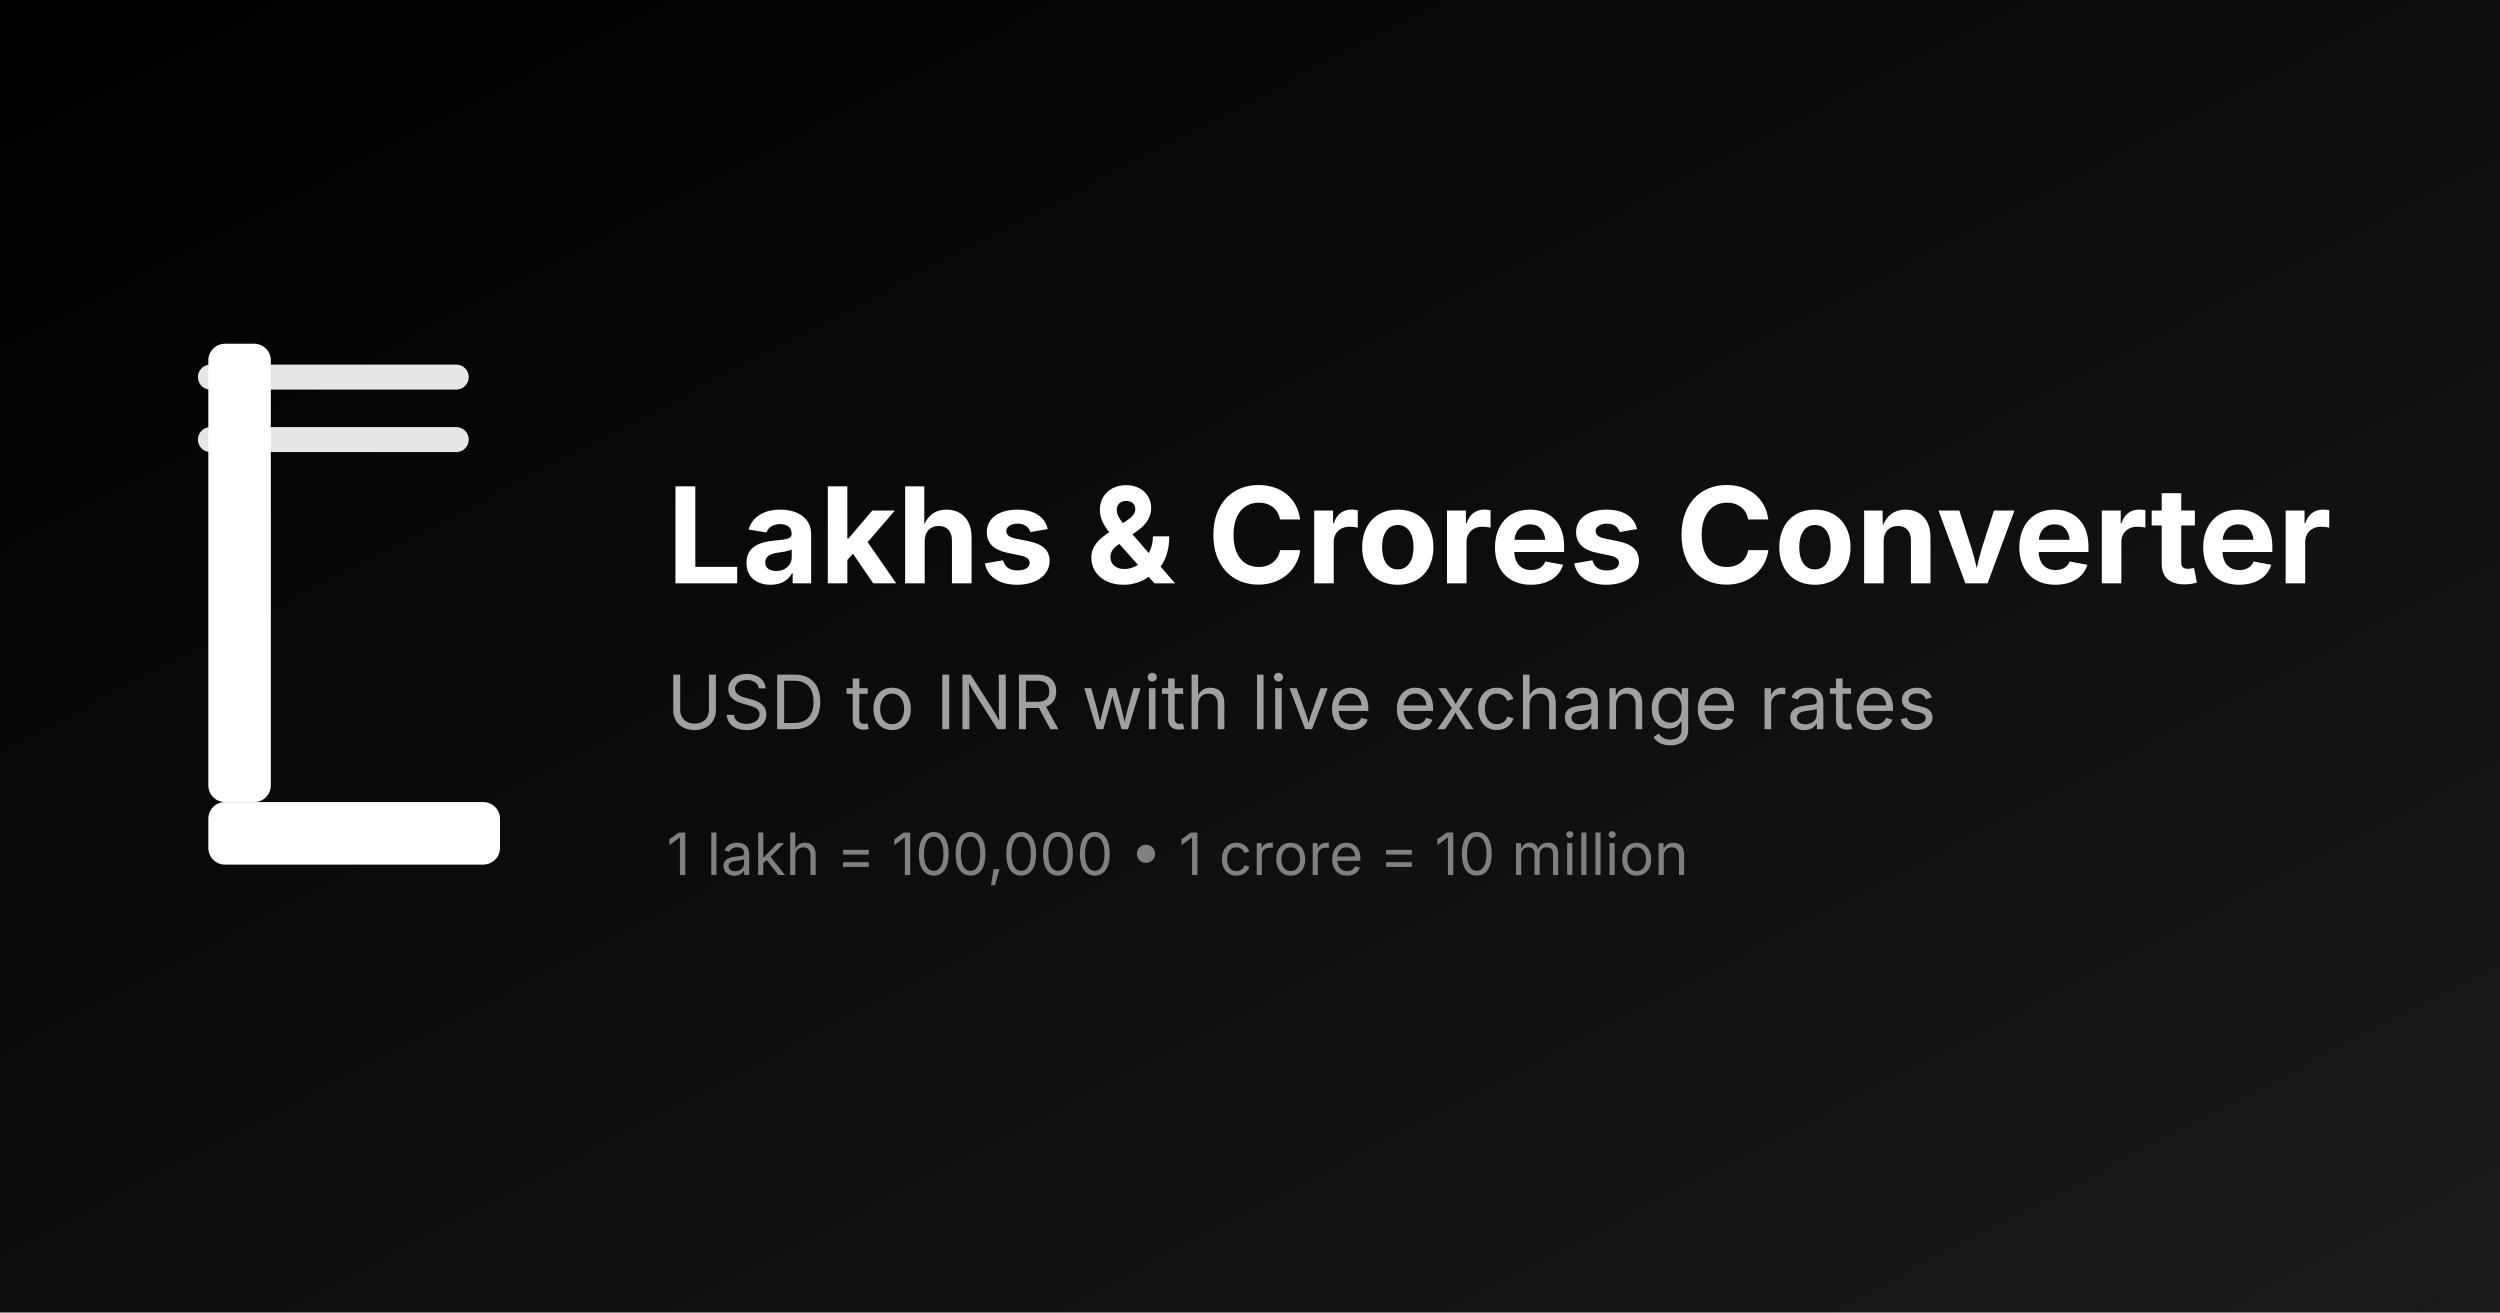
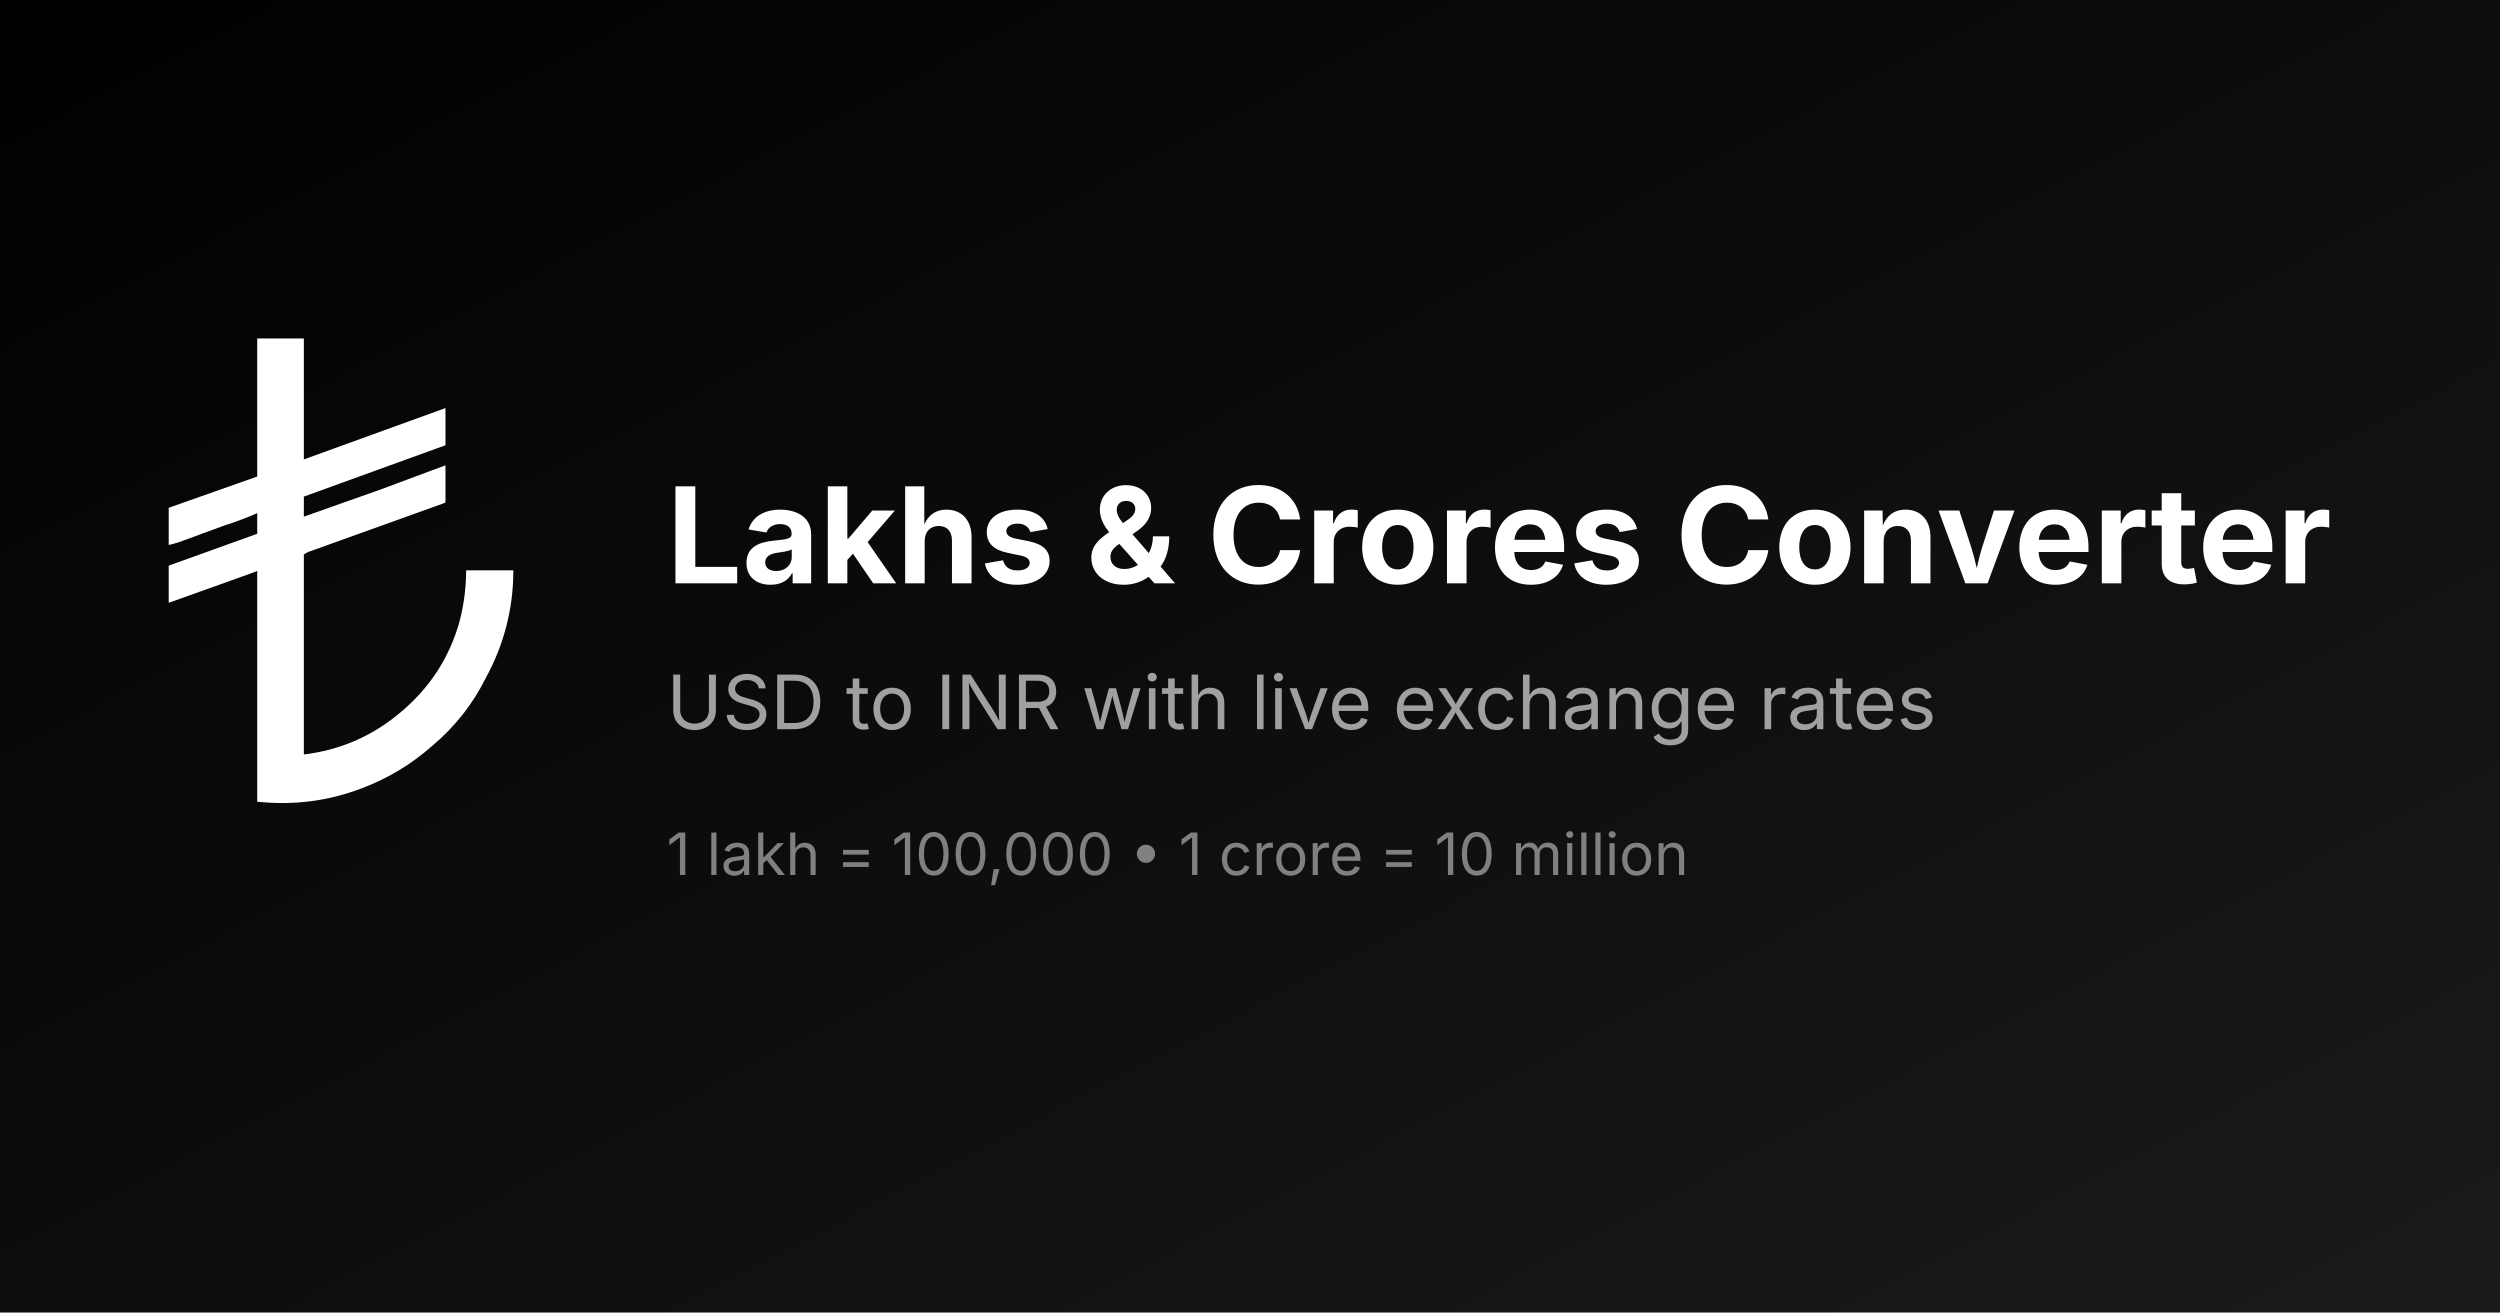
<svg xmlns="http://www.w3.org/2000/svg" viewBox="0 0 1200 630">
  <defs>
    <linearGradient id="bg" x1="0%" y1="0%" x2="100%" y2="100%">
      <stop offset="0%" style="stop-color:#000000;stop-opacity:1" />
      <stop offset="100%" style="stop-color:#1a1a1a;stop-opacity:1" />
    </linearGradient>
  </defs>
  <rect width="1200" height="630" fill="url(#bg)" />
-   <g transform="translate(100, 165)">
-     <rect x="0" y="0" width="30" height="220" rx="8" fill="#ffffff" />
-     <rect x="0" y="220" width="140" height="30" rx="8" fill="#ffffff" />
-     <rect x="-5" y="10" width="130" height="12" rx="6" fill="#ffffff" opacity="0.9" />
-     <rect x="-5" y="40" width="130" height="12" rx="6" fill="#ffffff" opacity="0.9" />
+   <g transform="translate(80, 155) scale(0.8)">
+     <path fill="#ffffff" d="M54.336 9.309c16.051,0 25.375,0 27.972,0 0,2.833 0,14.989 0,36.47 0,21.481 0,33.519 0,36.116l84.978 -30.805c0,8.262 0,15.697 0,22.307l-84.978 30.805c0,0.944 0,2.951 0,6.019 0,3.069 0,5.075 0,6.019l46.03 -16.288 38.949 -14.517c0,1.416 0,5.016 0,10.799 0,5.783 0,9.265 0,10.445 0,0.944 -0.236,1.416 -0.708,1.416l-81.792 29.388c-0.944,0.472 -1.77,0.944 -2.479,1.416 0,14.399 0,34.286 0,59.662 0,25.375 0,45.263 0,59.662 0,0 0,0.118 0,0.354 0,0.236 0,0.354 0,0.354 21.481,-2.596 40.483,-10.74 57.006,-24.431 18.176,-14.871 30.333,-33.401 36.47,-55.59 2.597,-10.15 3.895,-20.3 3.895,-30.451 0,0 9.442,0 28.326,0 0,22.897 -5.547,44.496 -16.642,64.796 -7.79,15.579 -18.412,29.034 -31.867,40.365 -12.511,11.094 -26.556,19.592 -42.135,25.494 -20.3,7.79 -41.309,10.504 -63.026,8.144 0,-15.343 0,-38.358 0,-69.045 0,-30.687 0,-53.82 0,-69.399 0,0 -1.534,0.59 -4.603,1.77l-48.509 17.35c0,-7.082 0,-14.517 0,-22.307l53.112 -19.12c0,-1.416 0,-5.547 0,-12.393 -2.597,1.18 -6.078,2.597 -10.445,4.249 -4.367,1.652 -7.141,2.597 -8.321,2.833l-27.972 10.268c0,0 -0.767,0.236 -2.301,0.708 -1.534,0.472 -2.892,0.826 -4.072,1.062 0,-11.33 0,-18.766 0,-22.307l53.112 -18.766c0,-10.386 0,-24.195 0,-41.427 0,-17.232 0,-31.041 0,-41.427z" />
  </g>
  <text x="320" y="280" font-family="system-ui, -apple-system, sans-serif" font-size="64" font-weight="700" fill="#ffffff">
    Lakhs &amp; Crores Converter
  </text>
  <text x="320" y="350" font-family="system-ui, -apple-system, sans-serif" font-size="36" fill="#a0a0a0">
    USD to INR with live exchange rates
  </text>
  <text x="320" y="420" font-family="system-ui, -apple-system, sans-serif" font-size="28" fill="#808080">
    1 lakh = 100,000  •  1 crore = 10 million
  </text>
</svg>
